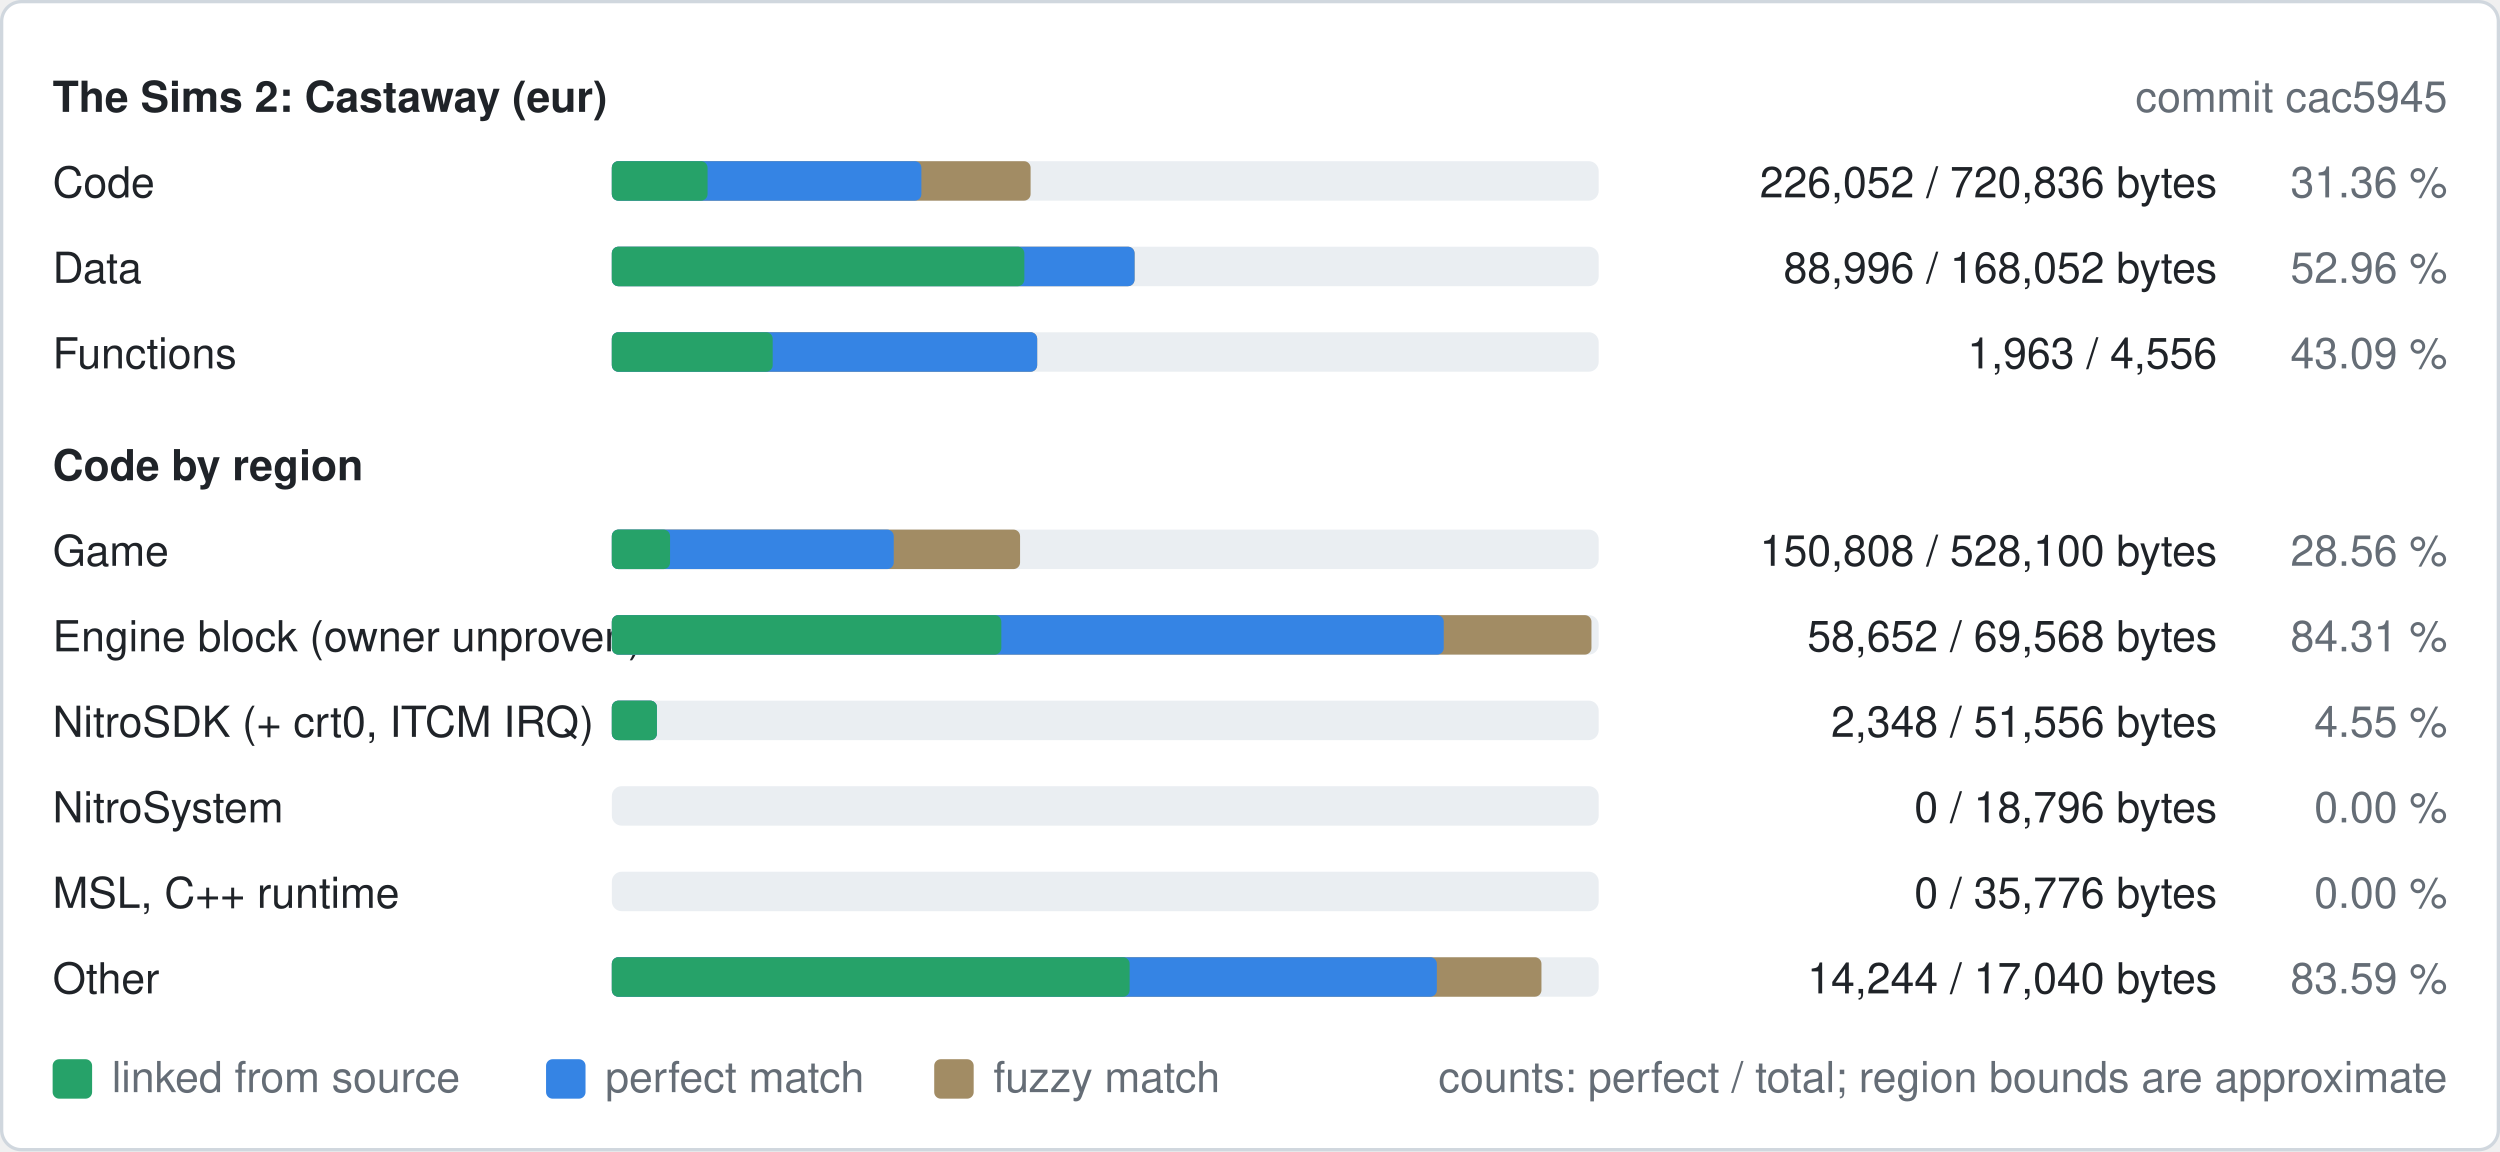
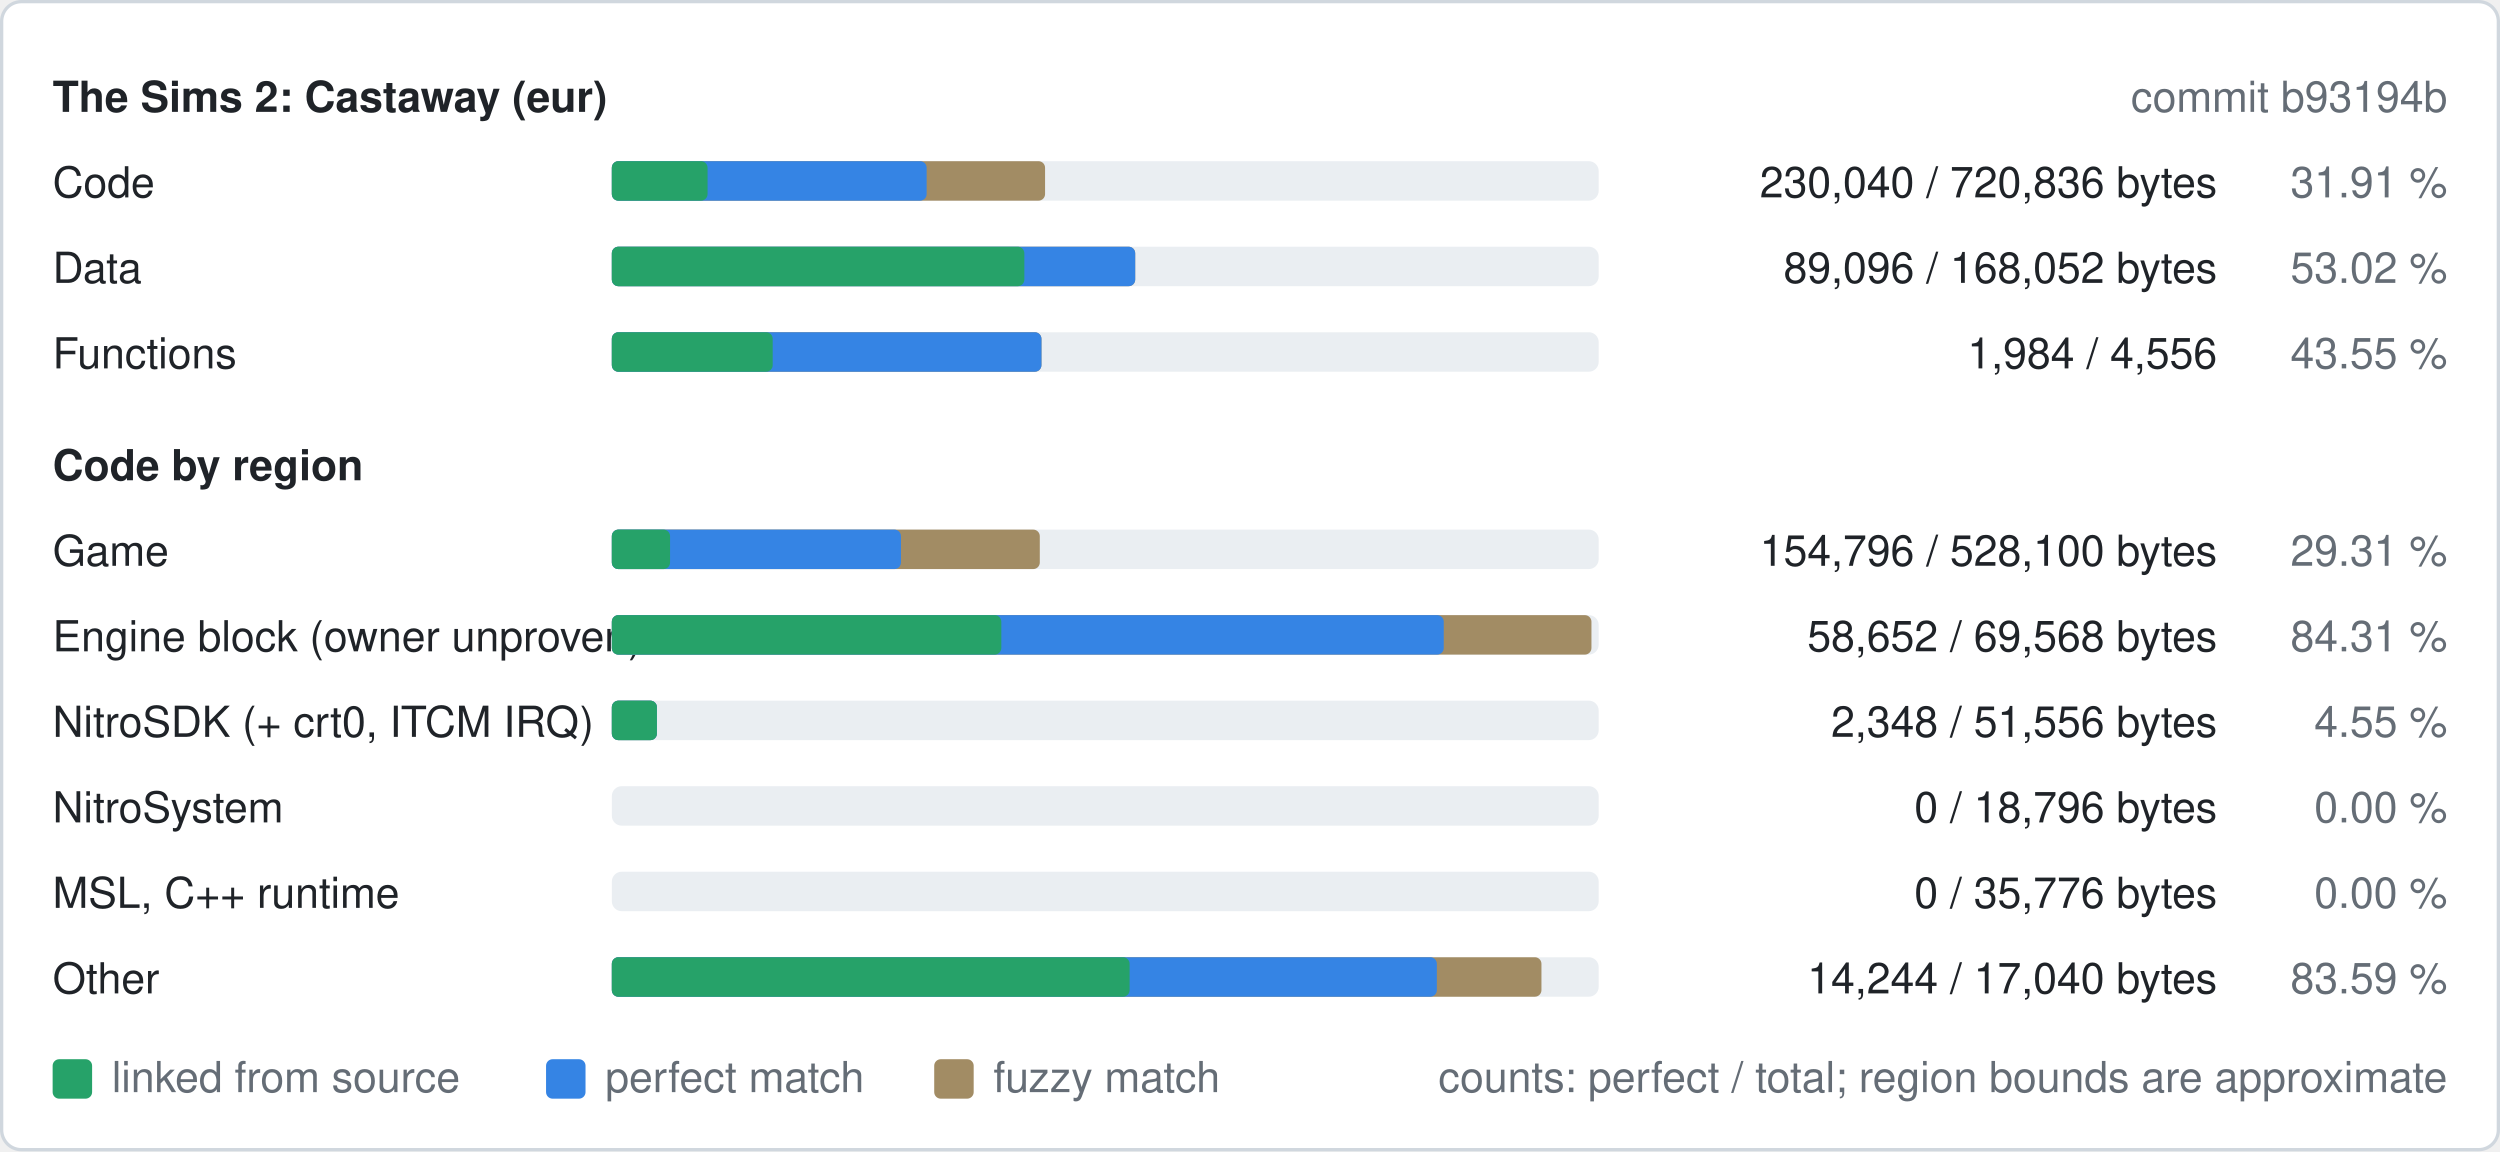
<svg xmlns="http://www.w3.org/2000/svg" width="760" height="350" viewBox="0 0 760 350" role="img" aria-label="Decompilation progress of eur">
  <style>
text{font-family:-apple-system,BlinkMacSystemFont,"Segoe UI",Helvetica,Arial,sans-serif;font-size:13px}
.b{font-weight:600}
.bg{fill:#ffffff;stroke:#d0d7de}.t{fill:#1f2328}.m{fill:#656d76}.track{fill:#eaeef2}.fuzzy{fill:#a28c64}.perfect{fill:#3584e4}.linked{fill:#26a269}
@media (prefers-color-scheme: dark){.bg{fill:#0d1117;stroke:#30363d}.t{fill:#e6edf3}.m{fill:#8d96a0}.track{fill:#21262d}.fuzzy{fill:#a28c64}.perfect{fill:#3584e4}.linked{fill:#2ec27e}}
</style>
  <rect class="bg" x="0.5" y="0.5" width="759" height="349" rx="6" />
  <text class="t b" x="16" y="34">The Sims 2: Castaway (eur)</text>
-   <text class="m" x="744" y="34" text-anchor="end">commit cac5945</text>
+   <text class="m" x="744" y="34" text-anchor="end">commit b93194b</text>
  <text class="t" x="16" y="60">Code</text>
  <rect class="track" x="186" y="49" width="300" height="12" rx="3" />
-   <rect class="fuzzy" x="186" y="49" width="127.3" height="12" rx="2" />
-   <rect class="perfect" x="186" y="49" width="94.1" height="12" rx="2" />
+   <rect class="fuzzy" x="186" y="49" width="131.7" height="12" rx="2" />
+   <rect class="perfect" x="186" y="49" width="95.7" height="12" rx="2" />
  <rect class="linked" x="186" y="49" width="29.1" height="12" rx="2" />
-   <text class="t" x="674" y="60" text-anchor="end">226,052 / 720,836 bytes</text>
-   <text class="m" x="744" y="60" text-anchor="end">31.36 %</text>
+   <text class="t" x="674" y="60" text-anchor="end">230,040 / 720,836 bytes</text>
+   <text class="m" x="744" y="60" text-anchor="end">31.91 %</text>
  <text class="t" x="16" y="86">Data</text>
  <rect class="track" x="186" y="75" width="300" height="12" rx="3" />
-   <rect class="fuzzy" x="186" y="75" width="158.9" height="12" rx="2" />
-   <rect class="perfect" x="186" y="75" width="158.9" height="12" rx="2" />
+   <rect class="fuzzy" x="186" y="75" width="159.1" height="12" rx="2" />
+   <rect class="perfect" x="186" y="75" width="159.1" height="12" rx="2" />
  <rect class="linked" x="186" y="75" width="125.4" height="12" rx="2" />
-   <text class="t" x="674" y="86" text-anchor="end">88,996 / 168,052 bytes</text>
-   <text class="m" x="744" y="86" text-anchor="end">52.96 %</text>
+   <text class="t" x="674" y="86" text-anchor="end">89,096 / 168,052 bytes</text>
+   <text class="m" x="744" y="86" text-anchor="end">53.02 %</text>
  <text class="t" x="16" y="112">Functions</text>
  <rect class="track" x="186" y="101" width="300" height="12" rx="3" />
-   <rect class="fuzzy" x="186" y="101" width="129.3" height="12" rx="2" />
-   <rect class="perfect" x="186" y="101" width="129.3" height="12" rx="2" />
+   <rect class="fuzzy" x="186" y="101" width="130.6" height="12" rx="2" />
+   <rect class="perfect" x="186" y="101" width="130.6" height="12" rx="2" />
  <rect class="linked" x="186" y="101" width="48.9" height="12" rx="2" />
-   <text class="t" x="674" y="112" text-anchor="end">1,963 / 4,556</text>
-   <text class="m" x="744" y="112" text-anchor="end">43.09 %</text>
+   <text class="t" x="674" y="112" text-anchor="end">1,984 / 4,556</text>
+   <text class="m" x="744" y="112" text-anchor="end">43.55 %</text>
  <text class="t b" x="16" y="146">Code by region</text>
  <text class="t" x="16" y="172">Game</text>
  <rect class="track" x="186" y="161" width="300" height="12" rx="3" />
-   <rect class="fuzzy" x="186" y="161" width="124.1" height="12" rx="2" />
-   <rect class="perfect" x="186" y="161" width="85.7" height="12" rx="2" />
+   <rect class="fuzzy" x="186" y="161" width="130.1" height="12" rx="2" />
+   <rect class="perfect" x="186" y="161" width="87.9" height="12" rx="2" />
  <rect class="linked" x="186" y="161" width="17.7" height="12" rx="2" />
-   <text class="t" x="674" y="172" text-anchor="end">150,808 / 528,100 bytes</text>
-   <text class="m" x="744" y="172" text-anchor="end">28.56 %</text>
+   <text class="t" x="674" y="172" text-anchor="end">154,796 / 528,100 bytes</text>
+   <text class="m" x="744" y="172" text-anchor="end">29.31 %</text>
  <text class="t" x="16" y="198">Engine block (owner unproven)</text>
  <rect class="track" x="186" y="187" width="300" height="12" rx="3" />
  <rect class="fuzzy" x="186" y="187" width="297.8" height="12" rx="2" />
  <rect class="perfect" x="186" y="187" width="252.9" height="12" rx="2" />
  <rect class="linked" x="186" y="187" width="118.4" height="12" rx="2" />
  <text class="t" x="674" y="198" text-anchor="end">58,652 / 69,568 bytes</text>
  <text class="m" x="744" y="198" text-anchor="end">84.31 %</text>
  <text class="t" x="16" y="224">NitroSDK (+ crt0, ITCM IRQ)</text>
  <rect class="track" x="186" y="213" width="300" height="12" rx="3" />
  <rect class="fuzzy" x="186" y="213" width="13.7" height="12" rx="2" />
  <rect class="perfect" x="186" y="213" width="13.7" height="12" rx="2" />
  <rect class="linked" x="186" y="213" width="13.7" height="12" rx="2" />
  <text class="t" x="674" y="224" text-anchor="end">2,348 / 51,556 bytes</text>
  <text class="m" x="744" y="224" text-anchor="end">4.55 %</text>
  <text class="t" x="16" y="250">NitroSystem</text>
  <rect class="track" x="186" y="239" width="300" height="12" rx="3" />
  <text class="t" x="674" y="250" text-anchor="end">0 / 18,796 bytes</text>
  <text class="m" x="744" y="250" text-anchor="end">0.00 %</text>
  <text class="t" x="16" y="276">MSL, C++ runtime</text>
  <rect class="track" x="186" y="265" width="300" height="12" rx="3" />
  <text class="t" x="674" y="276" text-anchor="end">0 / 35,776 bytes</text>
  <text class="m" x="744" y="276" text-anchor="end">0.00 %</text>
  <text class="t" x="16" y="302">Other</text>
  <rect class="track" x="186" y="291" width="300" height="12" rx="3" />
  <rect class="fuzzy" x="186" y="291" width="282.6" height="12" rx="2" />
  <rect class="perfect" x="186" y="291" width="250.8" height="12" rx="2" />
  <rect class="linked" x="186" y="291" width="157.4" height="12" rx="2" />
  <text class="t" x="674" y="302" text-anchor="end">14,244 / 17,040 bytes</text>
  <text class="m" x="744" y="302" text-anchor="end">83.59 %</text>
  <rect class="linked" x="16" y="322" width="12" height="12" rx="2" />
  <text class="m" x="34" y="332">linked from source</text>
  <rect class="perfect" x="166" y="322" width="12" height="12" rx="2" />
  <text class="m" x="184" y="332">perfect match</text>
  <rect class="fuzzy" x="284" y="322" width="12" height="12" rx="2" />
  <text class="m" x="302" y="332">fuzzy match</text>
  <text class="m" x="744" y="332" text-anchor="end">counts: perfect / total; region bounds are approximate</text>
</svg>
